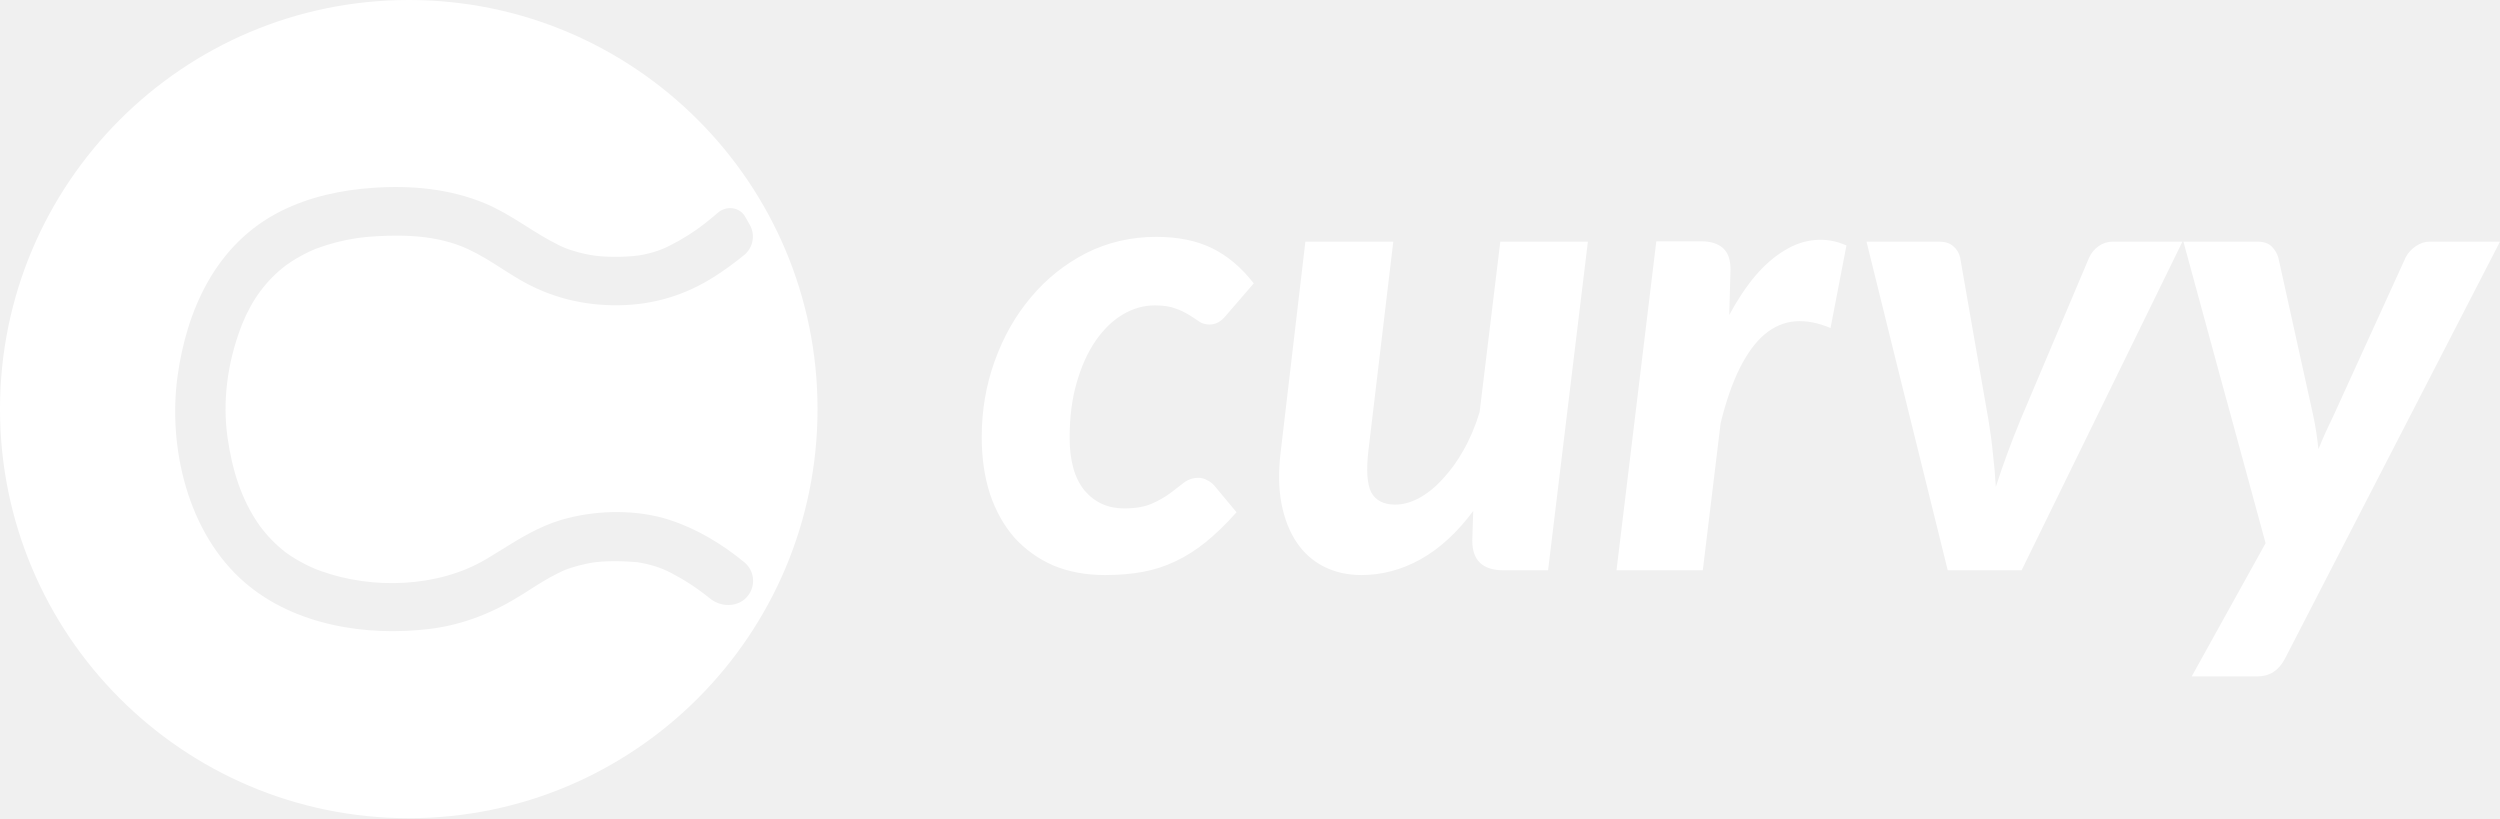
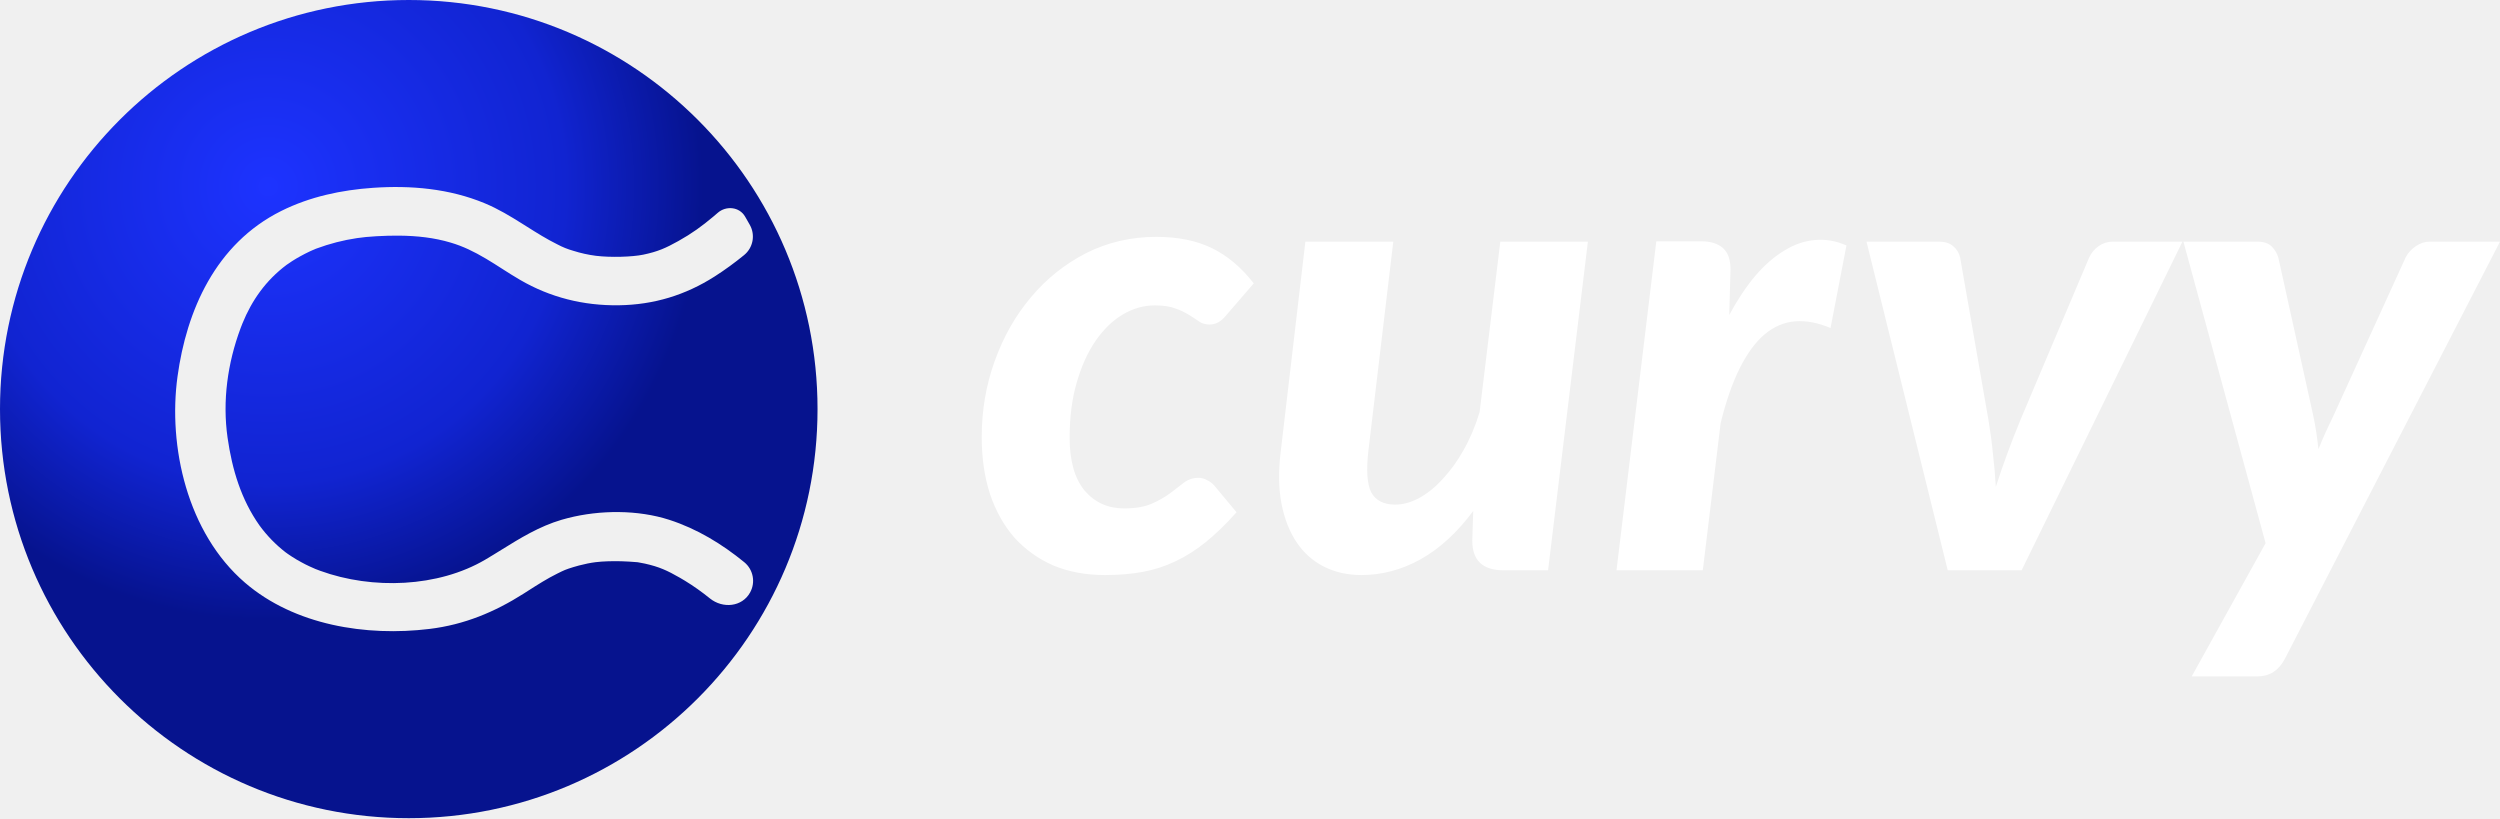
- <svg xmlns="http://www.w3.org/2000/svg" viewBox="0 0 165 54" fill="none">
-   <path fill="#fff" d="m165 15.948-14.189 27.517q-.61 1.178-1.829 1.178h-4.33l4.877-8.794-5.424-19.9h4.877q.631 0 .946.315t.442.736l2.291 10.371q.126.57.21 1.136.084.57.147 1.136.23-.567.484-1.136.273-.588.546-1.157l4.73-10.371q.231-.442.672-.736.442-.295.904-.295zm-20.958 0-10.615 21.69h-4.877l-5.361-21.69h4.772q.61 0 .946.295.357.294.463.757l1.87 10.729q.19 1.135.295 2.23.126 1.073.189 2.167a61 61 0 0 1 1.618-4.397l4.541-10.73q.21-.462.631-.756.42-.295.945-.295zm-29.912 4.839q.82-1.515 1.724-2.588.924-1.072 1.913-1.662.987-.61 2.018-.694 1.03-.105 2.081.358l-1.051 5.448q-1.24-.525-2.334-.441-1.071.084-1.997.841-.903.757-1.639 2.21-.736 1.45-1.282 3.66l-1.178 9.719h-5.696l2.627-21.71h2.985q.904 0 1.409.441.504.442.504 1.41zm-9.329-4.839-2.628 21.69H99.23q-2.06 0-2.06-1.957l.063-1.956q-1.597 2.145-3.489 3.197-1.87 1.032-3.889 1.031-1.365 0-2.46-.547a4.7 4.7 0 0 1-1.807-1.599q-.714-1.05-1.01-2.566-.293-1.536-.041-3.513l1.618-13.78h5.802l-1.64 13.78q-.23 1.957.19 2.776.441.8 1.576.8.757 0 1.556-.42.82-.443 1.555-1.242a9.8 9.8 0 0 0 1.388-1.914q.651-1.137 1.072-2.525l1.366-11.255zM81.61 33.809q-1.05 1.178-2.038 1.977-.967.78-1.997 1.263a8.5 8.5 0 0 1-2.145.694q-1.134.21-2.501.21-1.892 0-3.405-.63a7.5 7.5 0 0 1-2.565-1.831q-1.05-1.2-1.618-2.882-.547-1.683-.547-3.766 0-2.65.862-5.028.861-2.398 2.396-4.207a11.6 11.6 0 0 1 3.637-2.904q2.123-1.072 4.624-1.072 2.166 0 3.7.757t2.733 2.314l-1.871 2.167a1.8 1.8 0 0 1-.463.4 1.2 1.2 0 0 1-.588.147q-.379 0-.673-.19-.294-.21-.672-.441a4.3 4.3 0 0 0-.883-.421q-.525-.21-1.388-.21-1.092 0-2.123.61-1.008.609-1.787 1.746-.777 1.136-1.24 2.756-.462 1.599-.462 3.618 0 2.294.988 3.492 1.008 1.179 2.606 1.178 1.115 0 1.829-.315a6.2 6.2 0 0 0 1.22-.694q.504-.379.903-.695.42-.315.967-.315.294 0 .547.147.273.126.483.358z" />
-   <path fill="#fff" fill-rule="evenodd" clip-rule="evenodd" d="M26.979 54c14.9 0 26.978-12.088 26.978-27S41.88 0 26.98 0 0 12.088 0 27s12.079 27 26.979 27M47.37 14.047l-.292.25c-.75.63-1.41 1.111-2.303 1.61-.842.47-1.363.7-2.316.9-.73.153-2.16.195-3.13.076a8.5 8.5 0 0 1-1.489-.33 5.2 5.2 0 0 1-1.063-.429c-.702-.347-1.36-.761-2.036-1.188l-.282-.177c-.77-.484-1.571-.97-2.455-1.338-2.34-.975-4.89-1.197-7.38-1.025-2.089.144-4.167.583-6.061 1.527-4.353 2.171-6.255 6.6-6.847 10.926-.631 4.61.635 10.324 4.455 13.61 3.268 2.81 8.001 3.56 12.18 3.05 2.302-.28 4.304-1.12 6.2-2.324l.316-.202c.635-.405 1.252-.799 1.91-1.124.477-.236.544-.269 1.063-.43l.368-.105c.377-.1.771-.18 1.108-.221.506-.062 1.13-.074 1.697-.06q.498.016.995.058l.018.001.038.003h.008l.009.002.037.006q.23.038.456.087c.94.213 1.45.445 2.314.94l.318.189c.575.35 1.122.742 1.65 1.168.847.684 2.124.563 2.65-.392a1.59 1.59 0 0 0-.381-1.997c-1.474-1.204-3.112-2.203-4.947-2.798-2.078-.672-4.576-.658-6.696-.118l-.418.114c-1.482.438-2.747 1.222-3.976 1.985-.354.22-.706.438-1.059.645-3.106 1.828-7.44 1.993-10.89.739l-.332-.126-.012-.006-.018-.008-.025-.011-.034-.016-.093-.041-.207-.092-.269-.13a9 9 0 0 1-.263-.14l-.31-.174a10 10 0 0 1-.304-.188l-.198-.132c-.047-.03-.097-.066-.145-.1l-.012-.011a.1.1 0 0 0-.028-.02l-.019-.012-.002-.001-.006-.005-.014-.01a8.8 8.8 0 0 1-1.719-1.769c-1.21-1.71-1.808-3.687-2.11-5.797-.344-2.419-.003-4.913.86-7.226l.12-.309c.619-1.525 1.546-2.847 2.918-3.872l.172-.115.09-.062.097-.066q.271-.174.558-.33.285-.158.585-.3l.11-.05.06-.026.05-.023.101-.041.062-.03.017-.007.07-.026a13.3 13.3 0 0 1 2.675-.688c.677-.106 1.852-.172 2.782-.163 1.174.012 2.305.132 3.406.462.806.24 1.506.575 2.329 1.063.35.208.694.427 1.043.651l.062.04c.369.235.745.475 1.133.7 1.99 1.162 4.193 1.712 6.52 1.68 2.319-.033 4.4-.67 6.324-1.898.68-.434 1.329-.909 1.948-1.415a1.575 1.575 0 0 0 .382-1.985q-.156-.282-.32-.56c-.374-.64-1.244-.73-1.803-.243" />
+ <svg xmlns="http://www.w3.org/2000/svg" class="group w-29 hover:cursor-pointer" fill="none" viewBox="0 0 165 54">
+   <defs>
+     <radialGradient cx="0" cy="0" gradientTransform="matrix(13.1039 25.4571 -25.437 13.1143 17.729 12.343)" gradientUnits="userSpaceOnUse" id="hoverGradient" r="1">
+       <stop stop-color="#1d33ff" />
+       <stop offset=".683" stop-color="#1124d1" />
+       <stop offset="1" stop-color="#06138e" />
+     </radialGradient>
+   </defs>
+   <path fill="white" class="text-neutral-dark-500 fill-current transition-all duration-300" d="m165 15.948-14.189 27.517q-.61 1.178-1.829 1.178h-4.33l4.877-8.794-5.424-19.9h4.877q.631 0 .946.315t.442.736l2.291 10.371q.126.57.21 1.136.084.57.147 1.136.23-.567.484-1.136.273-.588.546-1.157l4.73-10.371q.231-.442.672-.736.442-.295.904-.295zm-20.958 0-10.615 21.69h-4.877l-5.361-21.69h4.772q.61 0 .946.295.357.294.463.757l1.87 10.729q.19 1.135.295 2.23.126 1.073.189 2.167a61 61 0 0 1 1.618-4.397l4.541-10.73q.21-.462.631-.756.42-.295.945-.295zm-29.912 4.839q.82-1.515 1.724-2.588.924-1.072 1.913-1.662.987-.61 2.018-.694 1.03-.105 2.081.358l-1.051 5.448q-1.24-.525-2.334-.441-1.071.084-1.997.841-.903.757-1.639 2.21-.736 1.45-1.282 3.66l-1.178 9.719h-5.696l2.627-21.71h2.985q.904 0 1.409.441.504.442.504 1.41zm-9.329-4.839-2.628 21.69H99.23q-2.06 0-2.06-1.957l.063-1.956q-1.597 2.145-3.489 3.197-1.87 1.032-3.889 1.031-1.365 0-2.46-.547a4.7 4.7 0 0 1-1.807-1.599q-.714-1.05-1.01-2.566-.293-1.536-.041-3.513l1.618-13.78h5.802l-1.64 13.78q-.23 1.957.19 2.776.441.8 1.576.8.757 0 1.556-.42.82-.443 1.555-1.242a9.8 9.8 0 0 0 1.388-1.914q.651-1.137 1.072-2.525l1.366-11.255zM81.61 33.809q-1.05 1.178-2.038 1.977-.967.78-1.997 1.263a8.5 8.5 0 0 1-2.145.694q-1.134.21-2.501.21-1.892 0-3.405-.63a7.5 7.5 0 0 1-2.565-1.831q-1.05-1.2-1.618-2.882-.547-1.683-.547-3.766 0-2.65.862-5.028.861-2.398 2.396-4.207a11.6 11.6 0 0 1 3.637-2.904q2.123-1.072 4.624-1.072 2.166 0 3.7.757t2.733 2.314l-1.871 2.167a1.8 1.8 0 0 1-.463.4 1.2 1.2 0 0 1-.588.147q-.379 0-.673-.19-.294-.21-.672-.441a4.3 4.3 0 0 0-.883-.421q-.525-.21-1.388-.21-1.092 0-2.123.61-1.008.609-1.787 1.746-.777 1.136-1.24 2.756-.462 1.599-.462 3.618 0 2.294.988 3.492 1.008 1.179 2.606 1.178 1.115 0 1.829-.315a6.2 6.2 0 0 0 1.22-.694q.504-.379.903-.695.42-.315.967-.315.294 0 .547.147.273.126.483.358z" />
+   <g>
+     <path class="text-neutral-dark-500 fill-current transition-all duration-300" clip-rule="evenodd" d="M26.979 54c14.9 0 26.978-12.088 26.978-27S41.88 0 26.98 0 0 12.088 0 27s12.079 27 26.979 27M47.37 14.047l-.292.25c-.75.63-1.41 1.111-2.303 1.61-.842.47-1.363.7-2.316.9-.73.153-2.16.195-3.13.076a8.5 8.5 0 0 1-1.489-.33 5.2 5.2 0 0 1-1.063-.429c-.702-.347-1.36-.761-2.036-1.188l-.282-.177c-.77-.484-1.571-.97-2.455-1.338-2.34-.975-4.89-1.197-7.38-1.025-2.089.144-4.167.583-6.061 1.527-4.353 2.171-6.255 6.6-6.847 10.926-.631 4.61.635 10.324 4.455 13.61 3.268 2.81 8.001 3.56 12.18 3.05 2.302-.28 4.304-1.12 6.2-2.324l.316-.202c.635-.405 1.252-.799 1.91-1.124.477-.236.544-.269 1.063-.43l.368-.105c.377-.1.771-.18 1.108-.221.506-.062 1.13-.074 1.697-.06q.498.016.995.058l.018.001.038.003h.008l.009.002.037.006q.23.038.456.087c.94.213 1.45.445 2.314.94l.318.189c.575.35 1.122.742 1.65 1.168.847.684 2.124.563 2.65-.392a1.59 1.59 0 0 0-.381-1.997c-1.474-1.204-3.112-2.203-4.947-2.798-2.078-.672-4.576-.658-6.696-.118l-.418.114c-1.482.438-2.747 1.222-3.976 1.985-.354.22-.706.438-1.059.645-3.106 1.828-7.44 1.993-10.89.739l-.332-.126-.012-.006-.018-.008-.025-.011-.034-.016-.093-.041-.207-.092-.269-.13a9 9 0 0 1-.263-.14l-.31-.174a10 10 0 0 1-.304-.188l-.198-.132c-.047-.03-.097-.066-.145-.1l-.012-.011a.1.1 0 0 0-.028-.02l-.019-.012-.002-.001-.006-.005-.014-.01a8.8 8.8 0 0 1-1.719-1.769c-1.21-1.71-1.808-3.687-2.11-5.797-.344-2.419-.003-4.913.86-7.226l.12-.309c.619-1.525 1.546-2.847 2.918-3.872l.172-.115.09-.062.097-.066q.271-.174.558-.33.285-.158.585-.3l.11-.05.06-.026.05-.023.101-.041.062-.03.017-.007.07-.026a13.3 13.3 0 0 1 2.675-.688c.677-.106 1.852-.172 2.782-.163 1.174.012 2.305.132 3.406.462.806.24 1.506.575 2.329 1.063.35.208.694.427 1.043.651l.062.04c.369.235.745.475 1.133.7 1.99 1.162 4.193 1.712 6.52 1.68 2.319-.033 4.4-.67 6.324-1.898.68-.434 1.329-.909 1.948-1.415a1.575 1.575 0 0 0 .382-1.985q-.156-.282-.32-.56c-.374-.64-1.244-.73-1.803-.243" fill-rule="evenodd" />
+     <path class="pointer-events-none opacity-0 transition-opacity duration-300 ease-out group-hover:opacity-100" clip-rule="evenodd" d="M26.979 54c14.9 0 26.978-12.088 26.978-27S41.88 0 26.98 0 0 12.088 0 27s12.079 27 26.979 27M47.37 14.047l-.292.25c-.75.63-1.41 1.111-2.303 1.61-.842.47-1.363.7-2.316.9-.73.153-2.16.195-3.13.076a8.5 8.5 0 0 1-1.489-.33 5.2 5.2 0 0 1-1.063-.429c-.702-.347-1.36-.761-2.036-1.188l-.282-.177c-.77-.484-1.571-.97-2.455-1.338-2.34-.975-4.89-1.197-7.38-1.025-2.089.144-4.167.583-6.061 1.527-4.353 2.171-6.255 6.6-6.847 10.926-.631 4.61.635 10.324 4.455 13.61 3.268 2.81 8.001 3.56 12.18 3.05 2.302-.28 4.304-1.12 6.2-2.324l.316-.202c.635-.405 1.252-.799 1.91-1.124.477-.236.544-.269 1.063-.43l.368-.105c.377-.1.771-.18 1.108-.221.506-.062 1.13-.074 1.697-.06q.498.016.995.058l.018.001.038.003h.008l.009.002.037.006q.23.038.456.087c.94.213 1.45.445 2.314.94l.318.189c.575.35 1.122.742 1.65 1.168.847.684 2.124.563 2.65-.392a1.59 1.59 0 0 0-.381-1.997c-1.474-1.204-3.112-2.203-4.947-2.798-2.078-.672-4.576-.658-6.696-.118l-.418.114c-1.482.438-2.747 1.222-3.976 1.985-.354.22-.706.438-1.059.645-3.106 1.828-7.44 1.993-10.89.739l-.332-.126-.012-.006-.018-.008-.025-.011-.034-.016-.093-.041-.207-.092-.269-.13a9 9 0 0 1-.263-.14l-.31-.174a10 10 0 0 1-.304-.188l-.198-.132c-.047-.03-.097-.066-.145-.1l-.012-.011a.1.1 0 0 0-.028-.02l-.019-.012-.002-.001-.006-.005-.014-.01a8.8 8.8 0 0 1-1.719-1.769c-1.21-1.71-1.808-3.687-2.11-5.797-.344-2.419-.003-4.913.86-7.226l.12-.309c.619-1.525 1.546-2.847 2.918-3.872l.172-.115.09-.062.097-.066q.271-.174.558-.33.285-.158.585-.3l.11-.05.06-.026.05-.023.101-.041.062-.03.017-.007.07-.026a13.3 13.3 0 0 1 2.675-.688c.677-.106 1.852-.172 2.782-.163 1.174.012 2.305.132 3.406.462.806.24 1.506.575 2.329 1.063.35.208.694.427 1.043.651l.062.04c.369.235.745.475 1.133.7 1.99 1.162 4.193 1.712 6.52 1.68 2.319-.033 4.4-.67 6.324-1.898.68-.434 1.329-.909 1.948-1.415a1.575 1.575 0 0 0 .382-1.985q-.156-.282-.32-.56c-.374-.64-1.244-.73-1.803-.243" fill="url(#hoverGradient)" fill-rule="evenodd" />
+   </g>
</svg>
